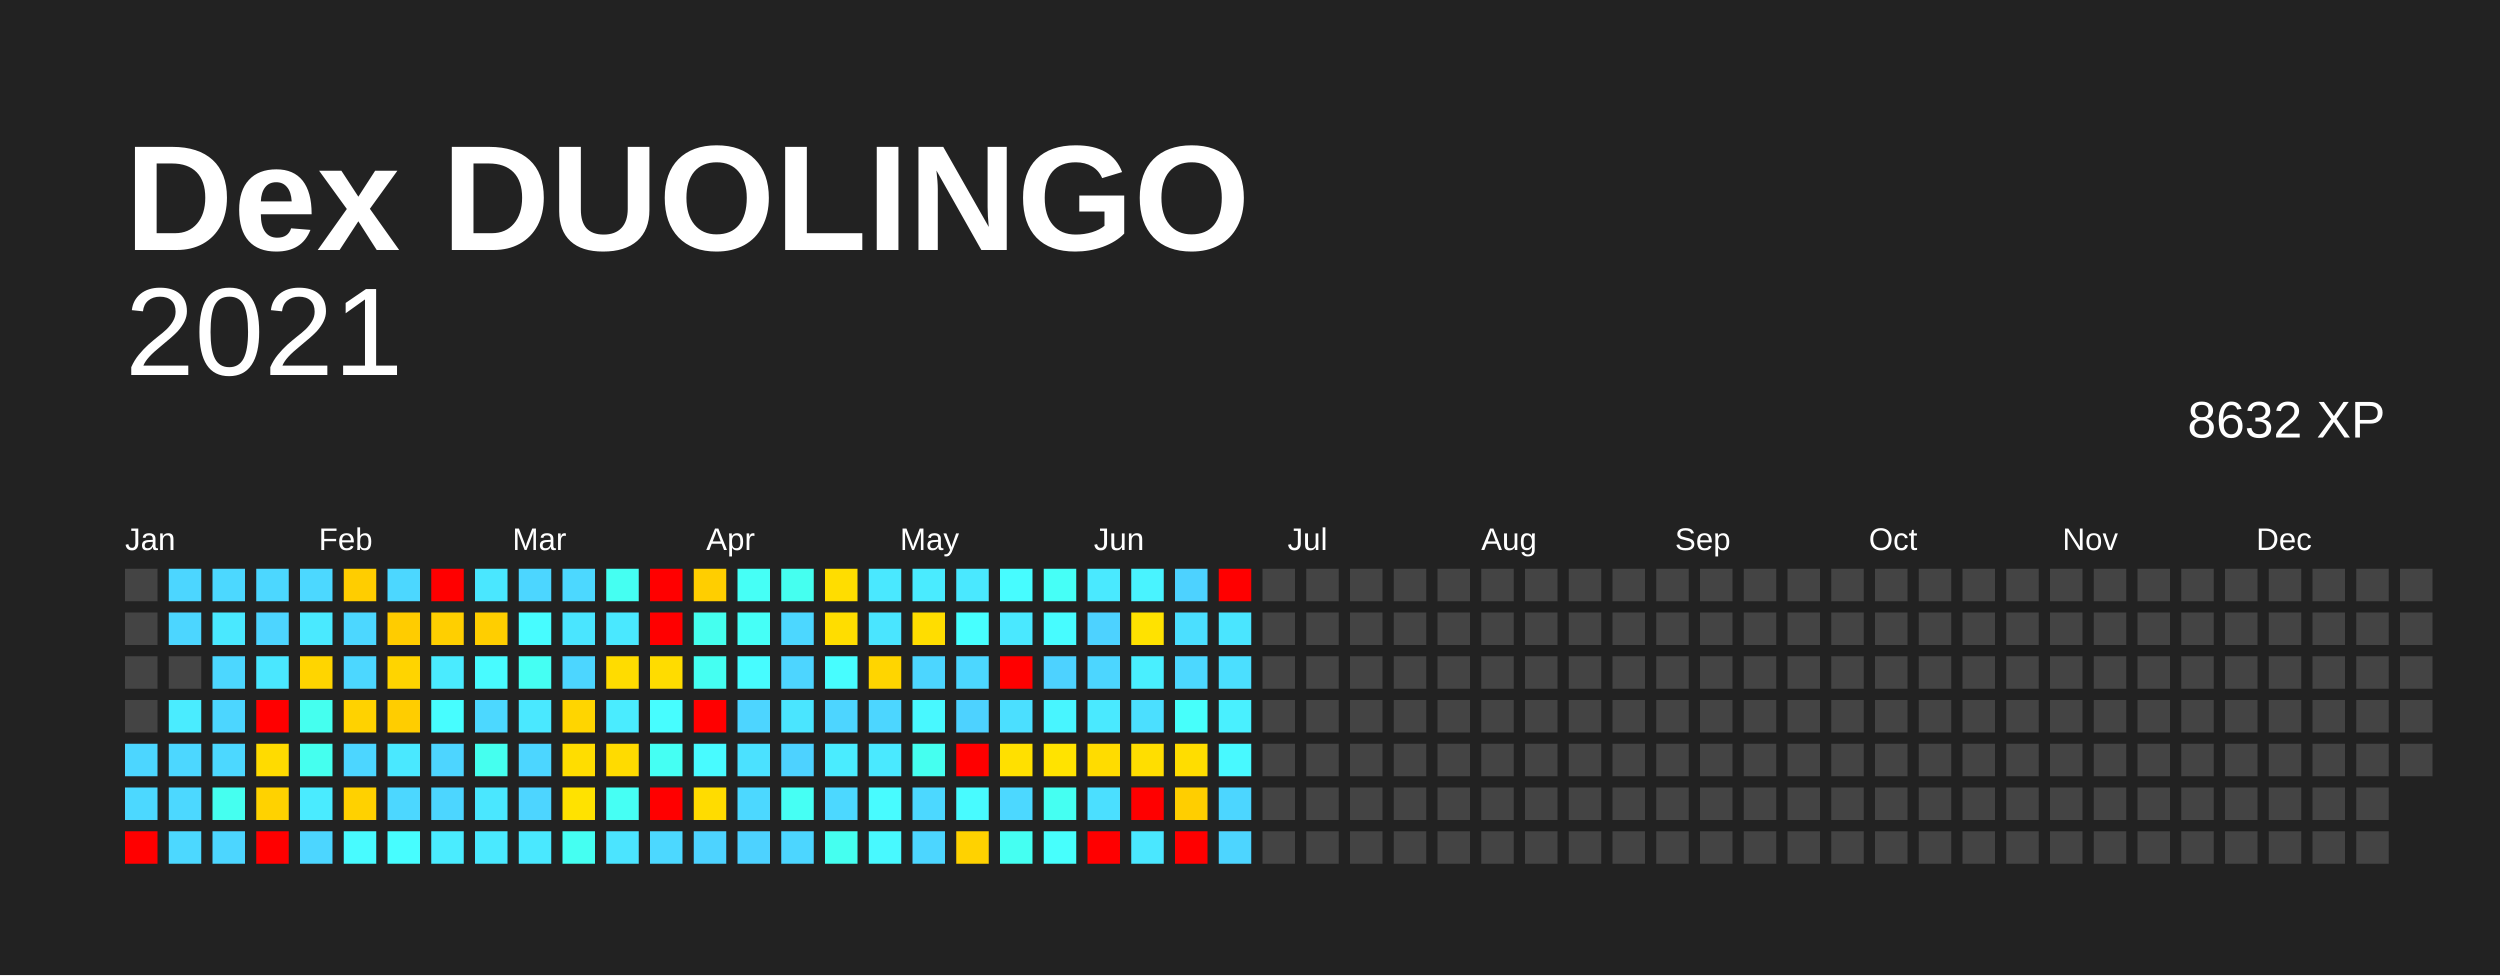
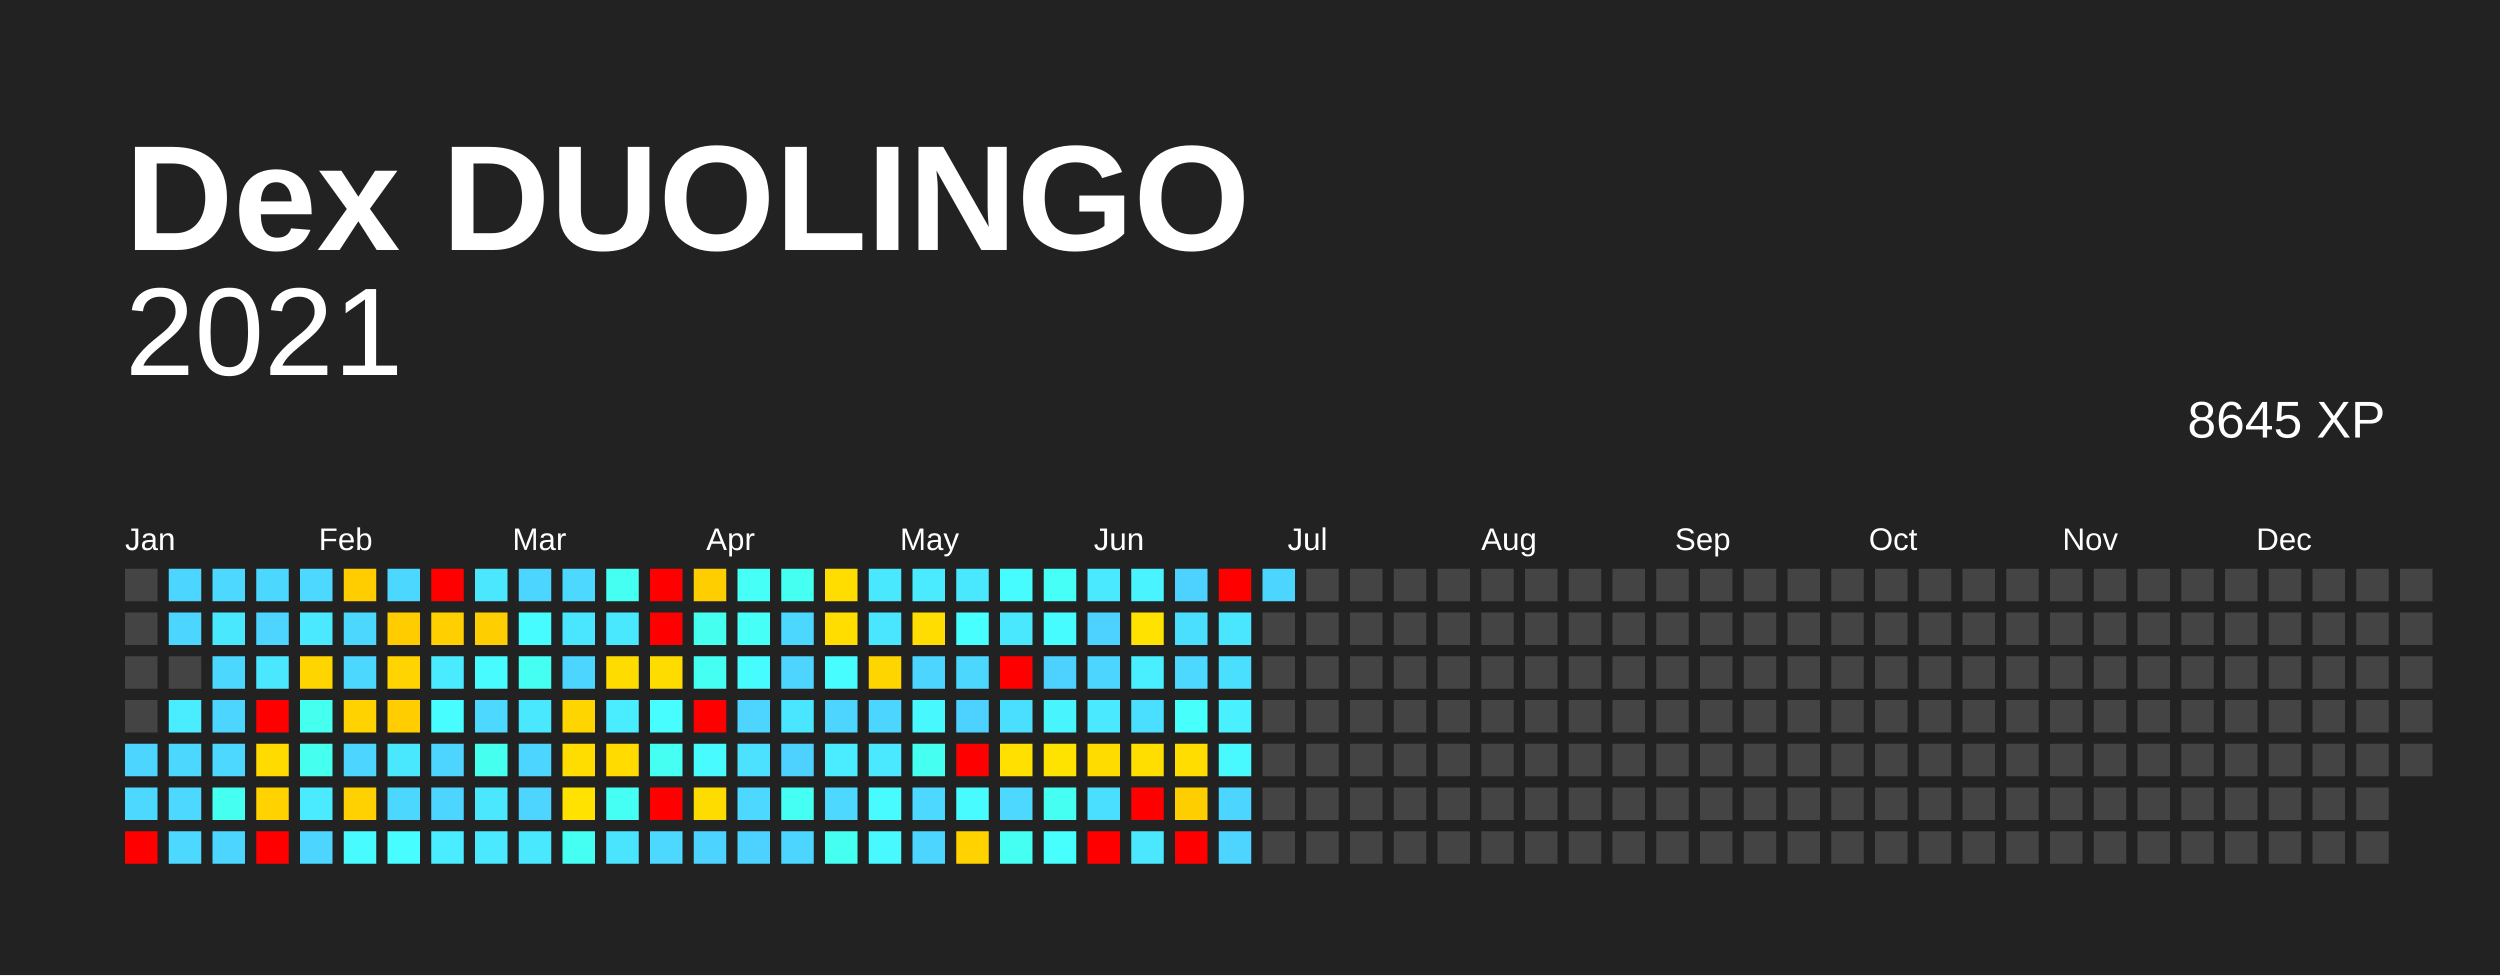
<svg xmlns="http://www.w3.org/2000/svg" baseProfile="full" height="78mm" version="1.1" viewBox="0,0,200,78" width="200mm">
  <defs />
  <rect fill="#222222" height="78" width="200" x="0" y="0" />
  <text fill="#FFFFFF" style="font-size:12px; font-family:Arial; font-weight:bold;" x="10" y="20">Dex DUOLINGO</text>
  <text alignment-baseline="hanging" fill="#FFFFFF" style="font-size:10.0px; font-family:Arial;" x="10" y="30">2021</text>
-   <text alignment-baseline="hanging" fill="#FFFFFF" style="font-size:4.125px; font-family:Arial;" x="175" y="35">8632 XP</text>
+   <text alignment-baseline="hanging" fill="#FFFFFF" style="font-size:4.125px; font-family:Arial;" x="175" y="35">8645 XP</text>
  <text fill="#FFFFFF" style="font-size:2.5px; font-family:Arial" x="10.0" y="44">Jan</text>
  <text fill="#FFFFFF" style="font-size:2.5px; font-family:Arial" x="25.5" y="44">Feb</text>
  <text fill="#FFFFFF" style="font-size:2.5px; font-family:Arial" x="41.0" y="44">Mar</text>
  <text fill="#FFFFFF" style="font-size:2.5px; font-family:Arial" x="56.5" y="44">Apr</text>
  <text fill="#FFFFFF" style="font-size:2.5px; font-family:Arial" x="72.0" y="44">May</text>
  <text fill="#FFFFFF" style="font-size:2.5px; font-family:Arial" x="87.5" y="44">Jun</text>
  <text fill="#FFFFFF" style="font-size:2.5px; font-family:Arial" x="103.0" y="44">Jul</text>
  <text fill="#FFFFFF" style="font-size:2.5px; font-family:Arial" x="118.5" y="44">Aug</text>
  <text fill="#FFFFFF" style="font-size:2.5px; font-family:Arial" x="134.0" y="44">Sep</text>
  <text fill="#FFFFFF" style="font-size:2.5px; font-family:Arial" x="149.5" y="44">Oct</text>
  <text fill="#FFFFFF" style="font-size:2.5px; font-family:Arial" x="165.0" y="44">Nov</text>
  <text fill="#FFFFFF" style="font-size:2.5px; font-family:Arial" x="180.5" y="44">Dec</text>
  <rect fill="#444444" height="2.6" width="2.6" x="10.0" y="45.5" />
  <rect fill="#444444" height="2.6" width="2.6" x="10.0" y="49.0" />
  <rect fill="#444444" height="2.6" width="2.6" x="10.0" y="52.5" />
  <rect fill="#444444" height="2.6" width="2.6" x="10.0" y="56.0" />
  <rect fill="#4cd6ff" height="2.6" width="2.6" x="10.0" y="59.5" />
  <rect fill="#4cd8ff" height="2.6" width="2.6" x="10.0" y="63.0" />
  <rect fill="red" height="2.6" width="2.6" x="10.0" y="66.5" />
  <rect fill="#4cd6ff" height="2.6" width="2.6" x="13.5" y="45.5" />
  <rect fill="#4cd6ff" height="2.6" width="2.6" x="13.5" y="49.0" />
  <rect fill="#444444" height="2.6" width="2.6" x="13.5" y="52.5" />
  <rect fill="#4aecff" height="2.6" width="2.6" x="13.5" y="56.0" />
  <rect fill="#4cd7ff" height="2.6" width="2.6" x="13.5" y="59.5" />
  <rect fill="#4cd8ff" height="2.6" width="2.6" x="13.5" y="63.0" />
  <rect fill="#4cd8ff" height="2.6" width="2.6" x="13.5" y="66.5" />
  <rect fill="#4cd8ff" height="2.6" width="2.6" x="17.0" y="45.5" />
  <rect fill="#4ae8ff" height="2.6" width="2.6" x="17.0" y="49.0" />
  <rect fill="#4cd7ff" height="2.6" width="2.6" x="17.0" y="52.5" />
  <rect fill="#4cd6ff" height="2.6" width="2.6" x="17.0" y="56.0" />
  <rect fill="#4cd8ff" height="2.6" width="2.6" x="17.0" y="59.5" />
  <rect fill="#45fff0" height="2.6" width="2.6" x="17.0" y="63.0" />
  <rect fill="#4cd6ff" height="2.6" width="2.6" x="17.0" y="66.5" />
  <rect fill="#4cd7ff" height="2.6" width="2.6" x="20.5" y="45.5" />
  <rect fill="#4dd5ff" height="2.6" width="2.6" x="20.5" y="49.0" />
  <rect fill="#4ae7ff" height="2.6" width="2.6" x="20.5" y="52.5" />
  <rect fill="red" height="2.6" width="2.6" x="20.5" y="56.0" />
  <rect fill="#ffdb00" height="2.6" width="2.6" x="20.5" y="59.5" />
  <rect fill="#ffd200" height="2.6" width="2.6" x="20.5" y="63.0" />
  <rect fill="red" height="2.6" width="2.6" x="20.5" y="66.5" />
  <rect fill="#4cd8ff" height="2.6" width="2.6" x="24.0" y="45.5" />
  <rect fill="#4ae9ff" height="2.6" width="2.6" x="24.0" y="49.0" />
  <rect fill="#ffd500" height="2.6" width="2.6" x="24.0" y="52.5" />
  <rect fill="#45ffef" height="2.6" width="2.6" x="24.0" y="56.0" />
  <rect fill="#45ffef" height="2.6" width="2.6" x="24.0" y="59.5" />
  <rect fill="#4aebff" height="2.6" width="2.6" x="24.0" y="63.0" />
  <rect fill="#4cd6ff" height="2.6" width="2.6" x="24.0" y="66.5" />
  <rect fill="#ffcd00" height="2.6" width="2.6" x="27.5" y="45.5" />
  <rect fill="#4cd7ff" height="2.6" width="2.6" x="27.5" y="49.0" />
  <rect fill="#4cd7ff" height="2.6" width="2.6" x="27.5" y="52.5" />
  <rect fill="#ffd200" height="2.6" width="2.6" x="27.5" y="56.0" />
  <rect fill="#4cd6ff" height="2.6" width="2.6" x="27.5" y="59.5" />
  <rect fill="#ffd100" height="2.6" width="2.6" x="27.5" y="63.0" />
  <rect fill="#48fbff" height="2.6" width="2.6" x="27.5" y="66.5" />
  <rect fill="#4cd7ff" height="2.6" width="2.6" x="31.0" y="45.5" />
  <rect fill="#ffcc00" height="2.6" width="2.6" x="31.0" y="49.0" />
  <rect fill="#ffd400" height="2.6" width="2.6" x="31.0" y="52.5" />
  <rect fill="#ffcd00" height="2.6" width="2.6" x="31.0" y="56.0" />
  <rect fill="#4ae8ff" height="2.6" width="2.6" x="31.0" y="59.5" />
  <rect fill="#4cd7ff" height="2.6" width="2.6" x="31.0" y="63.0" />
  <rect fill="#47fdff" height="2.6" width="2.6" x="31.0" y="66.5" />
  <rect fill="red" height="2.6" width="2.6" x="34.5" y="45.5" />
  <rect fill="#ffcf00" height="2.6" width="2.6" x="34.5" y="49.0" />
  <rect fill="#4aebff" height="2.6" width="2.6" x="34.5" y="52.5" />
  <rect fill="#47fdff" height="2.6" width="2.6" x="34.5" y="56.0" />
  <rect fill="#4dd5ff" height="2.6" width="2.6" x="34.5" y="59.5" />
  <rect fill="#4cd6ff" height="2.6" width="2.6" x="34.5" y="63.0" />
  <rect fill="#4aecff" height="2.6" width="2.6" x="34.5" y="66.5" />
  <rect fill="#4ae7ff" height="2.6" width="2.6" x="38.0" y="45.5" />
  <rect fill="#ffce00" height="2.6" width="2.6" x="38.0" y="49.0" />
  <rect fill="#48fbff" height="2.6" width="2.6" x="38.0" y="52.5" />
  <rect fill="#4cd8ff" height="2.6" width="2.6" x="38.0" y="56.0" />
  <rect fill="#45ffef" height="2.6" width="2.6" x="38.0" y="59.5" />
  <rect fill="#4ae7ff" height="2.6" width="2.6" x="38.0" y="63.0" />
  <rect fill="#4ae9ff" height="2.6" width="2.6" x="38.0" y="66.5" />
  <rect fill="#4cd6ff" height="2.6" width="2.6" x="41.5" y="45.5" />
  <rect fill="#47fcff" height="2.6" width="2.6" x="41.5" y="49.0" />
  <rect fill="#45fff3" height="2.6" width="2.6" x="41.5" y="52.5" />
  <rect fill="#4ae8ff" height="2.6" width="2.6" x="41.5" y="56.0" />
  <rect fill="#4cd6ff" height="2.6" width="2.6" x="41.5" y="59.5" />
  <rect fill="#4dd5ff" height="2.6" width="2.6" x="41.5" y="63.0" />
  <rect fill="#4ae8ff" height="2.6" width="2.6" x="41.5" y="66.5" />
  <rect fill="#4cd8ff" height="2.6" width="2.6" x="45.0" y="45.5" />
  <rect fill="#4ae5ff" height="2.6" width="2.6" x="45.0" y="49.0" />
  <rect fill="#4cd6ff" height="2.6" width="2.6" x="45.0" y="52.5" />
  <rect fill="#ffd500" height="2.6" width="2.6" x="45.0" y="56.0" />
  <rect fill="#ffdd00" height="2.6" width="2.6" x="45.0" y="59.5" />
  <rect fill="#ffe200" height="2.6" width="2.6" x="45.0" y="63.0" />
  <rect fill="#45fff2" height="2.6" width="2.6" x="45.0" y="66.5" />
  <rect fill="#45fff2" height="2.6" width="2.6" x="48.5" y="45.5" />
  <rect fill="#4ae8ff" height="2.6" width="2.6" x="48.5" y="49.0" />
  <rect fill="#ffdc00" height="2.6" width="2.6" x="48.5" y="52.5" />
  <rect fill="#4aecff" height="2.6" width="2.6" x="48.5" y="56.0" />
  <rect fill="#ffdb00" height="2.6" width="2.6" x="48.5" y="59.5" />
  <rect fill="#46fff4" height="2.6" width="2.6" x="48.5" y="63.0" />
  <rect fill="#4be4ff" height="2.6" width="2.6" x="48.5" y="66.5" />
  <rect fill="red" height="2.6" width="2.6" x="52.0" y="45.5" />
  <rect fill="red" height="2.6" width="2.6" x="52.0" y="49.0" />
  <rect fill="#ffdc00" height="2.6" width="2.6" x="52.0" y="52.5" />
  <rect fill="#47fdff" height="2.6" width="2.6" x="52.0" y="56.0" />
  <rect fill="#45fff3" height="2.6" width="2.6" x="52.0" y="59.5" />
  <rect fill="red" height="2.6" width="2.6" x="52.0" y="63.0" />
  <rect fill="#4cd8ff" height="2.6" width="2.6" x="52.0" y="66.5" />
  <rect fill="#ffce00" height="2.6" width="2.6" x="55.5" y="45.5" />
  <rect fill="#45ffef" height="2.6" width="2.6" x="55.5" y="49.0" />
  <rect fill="#45fff2" height="2.6" width="2.6" x="55.5" y="52.5" />
  <rect fill="red" height="2.6" width="2.6" x="55.5" y="56.0" />
  <rect fill="#48fbff" height="2.6" width="2.6" x="55.5" y="59.5" />
  <rect fill="#ffdc00" height="2.6" width="2.6" x="55.5" y="63.0" />
  <rect fill="#4dd3ff" height="2.6" width="2.6" x="55.5" y="66.5" />
  <rect fill="#46fff6" height="2.6" width="2.6" x="59.0" y="45.5" />
  <rect fill="#46fff7" height="2.6" width="2.6" x="59.0" y="49.0" />
  <rect fill="#47fcff" height="2.6" width="2.6" x="59.0" y="52.5" />
  <rect fill="#4dd5ff" height="2.6" width="2.6" x="59.0" y="56.0" />
  <rect fill="#4be1ff" height="2.6" width="2.6" x="59.0" y="59.5" />
  <rect fill="#4cd8ff" height="2.6" width="2.6" x="59.0" y="63.0" />
  <rect fill="#4dd2ff" height="2.6" width="2.6" x="59.0" y="66.5" />
  <rect fill="#45fff0" height="2.6" width="2.6" x="62.5" y="45.5" />
  <rect fill="#4cd7ff" height="2.6" width="2.6" x="62.5" y="49.0" />
  <rect fill="#4dd5ff" height="2.6" width="2.6" x="62.5" y="52.5" />
  <rect fill="#4ae5ff" height="2.6" width="2.6" x="62.5" y="56.0" />
  <rect fill="#4dd2ff" height="2.6" width="2.6" x="62.5" y="59.5" />
  <rect fill="#46fff4" height="2.6" width="2.6" x="62.5" y="63.0" />
  <rect fill="#4cd6ff" height="2.6" width="2.6" x="62.5" y="66.5" />
  <rect fill="#ffdd00" height="2.6" width="2.6" x="66.0" y="45.5" />
  <rect fill="#ffdd00" height="2.6" width="2.6" x="66.0" y="49.0" />
  <rect fill="#47fdff" height="2.6" width="2.6" x="66.0" y="52.5" />
  <rect fill="#4dd5ff" height="2.6" width="2.6" x="66.0" y="56.0" />
  <rect fill="#4aecff" height="2.6" width="2.6" x="66.0" y="59.5" />
  <rect fill="#4cd8ff" height="2.6" width="2.6" x="66.0" y="63.0" />
  <rect fill="#45fff0" height="2.6" width="2.6" x="66.0" y="66.5" />
  <rect fill="#4ae8ff" height="2.6" width="2.6" x="69.5" y="45.5" />
  <rect fill="#4ae5ff" height="2.6" width="2.6" x="69.5" y="49.0" />
  <rect fill="#ffd500" height="2.6" width="2.6" x="69.5" y="52.5" />
  <rect fill="#4cd6ff" height="2.6" width="2.6" x="69.5" y="56.0" />
  <rect fill="#4ae9ff" height="2.6" width="2.6" x="69.5" y="59.5" />
  <rect fill="#48fbff" height="2.6" width="2.6" x="69.5" y="63.0" />
  <rect fill="#48f9ff" height="2.6" width="2.6" x="69.5" y="66.5" />
  <rect fill="#4aebff" height="2.6" width="2.6" x="73.0" y="45.5" />
  <rect fill="#ffdd00" height="2.6" width="2.6" x="73.0" y="49.0" />
  <rect fill="#4cd6ff" height="2.6" width="2.6" x="73.0" y="52.5" />
  <rect fill="#48f8ff" height="2.6" width="2.6" x="73.0" y="56.0" />
  <rect fill="#45fff0" height="2.6" width="2.6" x="73.0" y="59.5" />
  <rect fill="#4cd8ff" height="2.6" width="2.6" x="73.0" y="63.0" />
  <rect fill="#4cd6ff" height="2.6" width="2.6" x="73.0" y="66.5" />
  <rect fill="#4ae8ff" height="2.6" width="2.6" x="76.5" y="45.5" />
  <rect fill="#47ffff" height="2.6" width="2.6" x="76.5" y="49.0" />
  <rect fill="#4cd7ff" height="2.6" width="2.6" x="76.5" y="52.5" />
  <rect fill="#4dd2ff" height="2.6" width="2.6" x="76.5" y="56.0" />
  <rect fill="red" height="2.6" width="2.6" x="76.5" y="59.5" />
  <rect fill="#48fbff" height="2.6" width="2.6" x="76.5" y="63.0" />
  <rect fill="#ffd200" height="2.6" width="2.6" x="76.5" y="66.5" />
  <rect fill="#47fcff" height="2.6" width="2.6" x="80.0" y="45.5" />
  <rect fill="#4ae8ff" height="2.6" width="2.6" x="80.0" y="49.0" />
  <rect fill="red" height="2.6" width="2.6" x="80.0" y="52.5" />
  <rect fill="#4bdfff" height="2.6" width="2.6" x="80.0" y="56.0" />
  <rect fill="#ffe000" height="2.6" width="2.6" x="80.0" y="59.5" />
  <rect fill="#4cd8ff" height="2.6" width="2.6" x="80.0" y="63.0" />
  <rect fill="#45fff2" height="2.6" width="2.6" x="80.0" y="66.5" />
  <rect fill="#46fff7" height="2.6" width="2.6" x="83.5" y="45.5" />
  <rect fill="#47fcff" height="2.6" width="2.6" x="83.5" y="49.0" />
  <rect fill="#4dd2ff" height="2.6" width="2.6" x="83.5" y="52.5" />
  <rect fill="#48f5ff" height="2.6" width="2.6" x="83.5" y="56.0" />
  <rect fill="#ffe300" height="2.6" width="2.6" x="83.5" y="59.5" />
  <rect fill="#45fff2" height="2.6" width="2.6" x="83.5" y="63.0" />
  <rect fill="#47fffd" height="2.6" width="2.6" x="83.5" y="66.5" />
  <rect fill="#4ae9ff" height="2.6" width="2.6" x="87.0" y="45.5" />
  <rect fill="#4dd2ff" height="2.6" width="2.6" x="87.0" y="49.0" />
  <rect fill="#4cd6ff" height="2.6" width="2.6" x="87.0" y="52.5" />
  <rect fill="#4ae9ff" height="2.6" width="2.6" x="87.0" y="56.0" />
  <rect fill="#ffdc00" height="2.6" width="2.6" x="87.0" y="59.5" />
  <rect fill="#4bdfff" height="2.6" width="2.6" x="87.0" y="63.0" />
  <rect fill="red" height="2.6" width="2.6" x="87.0" y="66.5" />
  <rect fill="#49f3ff" height="2.6" width="2.6" x="90.5" y="45.5" />
  <rect fill="#ffe200" height="2.6" width="2.6" x="90.5" y="49.0" />
  <rect fill="#49efff" height="2.6" width="2.6" x="90.5" y="52.5" />
  <rect fill="#4bdfff" height="2.6" width="2.6" x="90.5" y="56.0" />
  <rect fill="#ffde00" height="2.6" width="2.6" x="90.5" y="59.5" />
  <rect fill="red" height="2.6" width="2.6" x="90.5" y="63.0" />
  <rect fill="#4ae7ff" height="2.6" width="2.6" x="90.5" y="66.5" />
  <rect fill="#4dd2ff" height="2.6" width="2.6" x="94.0" y="45.5" />
  <rect fill="#4bdfff" height="2.6" width="2.6" x="94.0" y="49.0" />
  <rect fill="#4cd8ff" height="2.6" width="2.6" x="94.0" y="52.5" />
  <rect fill="#47fffb" height="2.6" width="2.6" x="94.0" y="56.0" />
  <rect fill="#ffdd00" height="2.6" width="2.6" x="94.0" y="59.5" />
  <rect fill="#ffce00" height="2.6" width="2.6" x="94.0" y="63.0" />
  <rect fill="red" height="2.6" width="2.6" x="94.0" y="66.5" />
  <rect fill="red" height="2.6" width="2.6" x="97.5" y="45.5" />
  <rect fill="#4ae5ff" height="2.6" width="2.6" x="97.5" y="49.0" />
  <rect fill="#4bdfff" height="2.6" width="2.6" x="97.5" y="52.5" />
  <rect fill="#49f0ff" height="2.6" width="2.6" x="97.5" y="56.0" />
  <rect fill="#48f9ff" height="2.6" width="2.6" x="97.5" y="59.5" />
  <rect fill="#4cd6ff" height="2.6" width="2.6" x="97.5" y="63.0" />
  <rect fill="#4dd5ff" height="2.6" width="2.6" x="97.5" y="66.5" />
-   <rect fill="#444444" height="2.6" width="2.6" x="101.0" y="45.5" />
+   <rect fill="#4cd6ff" height="2.6" width="2.6" x="101.0" y="45.5" />
  <rect fill="#444444" height="2.6" width="2.6" x="101.0" y="49.0" />
  <rect fill="#444444" height="2.6" width="2.6" x="101.0" y="52.5" />
  <rect fill="#444444" height="2.6" width="2.6" x="101.0" y="56.0" />
  <rect fill="#444444" height="2.6" width="2.6" x="101.0" y="59.5" />
  <rect fill="#444444" height="2.6" width="2.6" x="101.0" y="63.0" />
  <rect fill="#444444" height="2.6" width="2.6" x="101.0" y="66.5" />
  <rect fill="#444444" height="2.6" width="2.6" x="104.5" y="45.5" />
  <rect fill="#444444" height="2.6" width="2.6" x="104.5" y="49.0" />
  <rect fill="#444444" height="2.6" width="2.6" x="104.5" y="52.5" />
  <rect fill="#444444" height="2.6" width="2.6" x="104.5" y="56.0" />
  <rect fill="#444444" height="2.6" width="2.6" x="104.5" y="59.5" />
  <rect fill="#444444" height="2.6" width="2.6" x="104.5" y="63.0" />
  <rect fill="#444444" height="2.6" width="2.6" x="104.5" y="66.5" />
  <rect fill="#444444" height="2.6" width="2.6" x="108.0" y="45.5" />
  <rect fill="#444444" height="2.6" width="2.6" x="108.0" y="49.0" />
  <rect fill="#444444" height="2.6" width="2.6" x="108.0" y="52.5" />
  <rect fill="#444444" height="2.6" width="2.6" x="108.0" y="56.0" />
  <rect fill="#444444" height="2.6" width="2.6" x="108.0" y="59.5" />
  <rect fill="#444444" height="2.6" width="2.6" x="108.0" y="63.0" />
  <rect fill="#444444" height="2.6" width="2.6" x="108.0" y="66.5" />
  <rect fill="#444444" height="2.6" width="2.6" x="111.5" y="45.5" />
  <rect fill="#444444" height="2.6" width="2.6" x="111.5" y="49.0" />
  <rect fill="#444444" height="2.6" width="2.6" x="111.5" y="52.5" />
  <rect fill="#444444" height="2.6" width="2.6" x="111.5" y="56.0" />
  <rect fill="#444444" height="2.6" width="2.6" x="111.5" y="59.5" />
  <rect fill="#444444" height="2.6" width="2.6" x="111.5" y="63.0" />
  <rect fill="#444444" height="2.6" width="2.6" x="111.5" y="66.5" />
  <rect fill="#444444" height="2.6" width="2.6" x="115.0" y="45.5" />
  <rect fill="#444444" height="2.6" width="2.6" x="115.0" y="49.0" />
  <rect fill="#444444" height="2.6" width="2.6" x="115.0" y="52.5" />
  <rect fill="#444444" height="2.6" width="2.6" x="115.0" y="56.0" />
  <rect fill="#444444" height="2.6" width="2.6" x="115.0" y="59.5" />
  <rect fill="#444444" height="2.6" width="2.6" x="115.0" y="63.0" />
  <rect fill="#444444" height="2.6" width="2.6" x="115.0" y="66.5" />
  <rect fill="#444444" height="2.6" width="2.6" x="118.5" y="45.5" />
  <rect fill="#444444" height="2.6" width="2.6" x="118.5" y="49.0" />
  <rect fill="#444444" height="2.6" width="2.6" x="118.5" y="52.5" />
  <rect fill="#444444" height="2.6" width="2.6" x="118.5" y="56.0" />
  <rect fill="#444444" height="2.6" width="2.6" x="118.5" y="59.5" />
  <rect fill="#444444" height="2.6" width="2.6" x="118.5" y="63.0" />
  <rect fill="#444444" height="2.6" width="2.6" x="118.5" y="66.5" />
  <rect fill="#444444" height="2.6" width="2.6" x="122.0" y="45.5" />
  <rect fill="#444444" height="2.6" width="2.6" x="122.0" y="49.0" />
  <rect fill="#444444" height="2.6" width="2.6" x="122.0" y="52.5" />
  <rect fill="#444444" height="2.6" width="2.6" x="122.0" y="56.0" />
  <rect fill="#444444" height="2.6" width="2.6" x="122.0" y="59.5" />
  <rect fill="#444444" height="2.6" width="2.6" x="122.0" y="63.0" />
  <rect fill="#444444" height="2.6" width="2.6" x="122.0" y="66.5" />
  <rect fill="#444444" height="2.6" width="2.6" x="125.5" y="45.5" />
  <rect fill="#444444" height="2.6" width="2.6" x="125.5" y="49.0" />
  <rect fill="#444444" height="2.6" width="2.6" x="125.5" y="52.5" />
  <rect fill="#444444" height="2.6" width="2.6" x="125.5" y="56.0" />
  <rect fill="#444444" height="2.6" width="2.6" x="125.5" y="59.5" />
  <rect fill="#444444" height="2.6" width="2.6" x="125.5" y="63.0" />
  <rect fill="#444444" height="2.6" width="2.6" x="125.5" y="66.5" />
  <rect fill="#444444" height="2.6" width="2.6" x="129.0" y="45.5" />
  <rect fill="#444444" height="2.6" width="2.6" x="129.0" y="49.0" />
  <rect fill="#444444" height="2.6" width="2.6" x="129.0" y="52.5" />
  <rect fill="#444444" height="2.6" width="2.6" x="129.0" y="56.0" />
  <rect fill="#444444" height="2.6" width="2.6" x="129.0" y="59.5" />
  <rect fill="#444444" height="2.6" width="2.6" x="129.0" y="63.0" />
  <rect fill="#444444" height="2.6" width="2.6" x="129.0" y="66.5" />
  <rect fill="#444444" height="2.6" width="2.6" x="132.5" y="45.5" />
  <rect fill="#444444" height="2.6" width="2.6" x="132.5" y="49.0" />
  <rect fill="#444444" height="2.6" width="2.6" x="132.5" y="52.5" />
  <rect fill="#444444" height="2.6" width="2.6" x="132.5" y="56.0" />
  <rect fill="#444444" height="2.6" width="2.6" x="132.5" y="59.5" />
  <rect fill="#444444" height="2.6" width="2.6" x="132.5" y="63.0" />
  <rect fill="#444444" height="2.6" width="2.6" x="132.5" y="66.5" />
  <rect fill="#444444" height="2.6" width="2.6" x="136.0" y="45.5" />
  <rect fill="#444444" height="2.6" width="2.6" x="136.0" y="49.0" />
  <rect fill="#444444" height="2.6" width="2.6" x="136.0" y="52.5" />
  <rect fill="#444444" height="2.6" width="2.6" x="136.0" y="56.0" />
  <rect fill="#444444" height="2.6" width="2.6" x="136.0" y="59.5" />
  <rect fill="#444444" height="2.6" width="2.6" x="136.0" y="63.0" />
  <rect fill="#444444" height="2.6" width="2.6" x="136.0" y="66.5" />
  <rect fill="#444444" height="2.6" width="2.6" x="139.5" y="45.5" />
  <rect fill="#444444" height="2.6" width="2.6" x="139.5" y="49.0" />
  <rect fill="#444444" height="2.6" width="2.6" x="139.5" y="52.5" />
  <rect fill="#444444" height="2.6" width="2.6" x="139.5" y="56.0" />
  <rect fill="#444444" height="2.6" width="2.6" x="139.5" y="59.5" />
  <rect fill="#444444" height="2.6" width="2.6" x="139.5" y="63.0" />
  <rect fill="#444444" height="2.6" width="2.6" x="139.5" y="66.5" />
  <rect fill="#444444" height="2.6" width="2.6" x="143.0" y="45.5" />
  <rect fill="#444444" height="2.6" width="2.6" x="143.0" y="49.0" />
  <rect fill="#444444" height="2.6" width="2.6" x="143.0" y="52.5" />
  <rect fill="#444444" height="2.6" width="2.6" x="143.0" y="56.0" />
  <rect fill="#444444" height="2.6" width="2.6" x="143.0" y="59.5" />
  <rect fill="#444444" height="2.6" width="2.6" x="143.0" y="63.0" />
  <rect fill="#444444" height="2.6" width="2.6" x="143.0" y="66.5" />
  <rect fill="#444444" height="2.6" width="2.6" x="146.5" y="45.5" />
  <rect fill="#444444" height="2.6" width="2.6" x="146.5" y="49.0" />
  <rect fill="#444444" height="2.6" width="2.6" x="146.5" y="52.5" />
  <rect fill="#444444" height="2.6" width="2.6" x="146.5" y="56.0" />
  <rect fill="#444444" height="2.6" width="2.6" x="146.5" y="59.5" />
  <rect fill="#444444" height="2.6" width="2.6" x="146.5" y="63.0" />
  <rect fill="#444444" height="2.6" width="2.6" x="146.5" y="66.5" />
  <rect fill="#444444" height="2.6" width="2.6" x="150.0" y="45.5" />
  <rect fill="#444444" height="2.6" width="2.6" x="150.0" y="49.0" />
  <rect fill="#444444" height="2.6" width="2.6" x="150.0" y="52.5" />
  <rect fill="#444444" height="2.6" width="2.6" x="150.0" y="56.0" />
  <rect fill="#444444" height="2.6" width="2.6" x="150.0" y="59.5" />
  <rect fill="#444444" height="2.6" width="2.6" x="150.0" y="63.0" />
  <rect fill="#444444" height="2.6" width="2.6" x="150.0" y="66.5" />
  <rect fill="#444444" height="2.6" width="2.6" x="153.5" y="45.5" />
  <rect fill="#444444" height="2.6" width="2.6" x="153.5" y="49.0" />
  <rect fill="#444444" height="2.6" width="2.6" x="153.5" y="52.5" />
  <rect fill="#444444" height="2.6" width="2.6" x="153.5" y="56.0" />
  <rect fill="#444444" height="2.6" width="2.6" x="153.5" y="59.5" />
  <rect fill="#444444" height="2.6" width="2.6" x="153.5" y="63.0" />
  <rect fill="#444444" height="2.6" width="2.6" x="153.5" y="66.5" />
  <rect fill="#444444" height="2.6" width="2.6" x="157.0" y="45.5" />
  <rect fill="#444444" height="2.6" width="2.6" x="157.0" y="49.0" />
  <rect fill="#444444" height="2.6" width="2.6" x="157.0" y="52.5" />
  <rect fill="#444444" height="2.6" width="2.6" x="157.0" y="56.0" />
  <rect fill="#444444" height="2.6" width="2.6" x="157.0" y="59.5" />
  <rect fill="#444444" height="2.6" width="2.6" x="157.0" y="63.0" />
  <rect fill="#444444" height="2.6" width="2.6" x="157.0" y="66.5" />
  <rect fill="#444444" height="2.6" width="2.6" x="160.5" y="45.5" />
  <rect fill="#444444" height="2.6" width="2.6" x="160.5" y="49.0" />
  <rect fill="#444444" height="2.6" width="2.6" x="160.5" y="52.5" />
  <rect fill="#444444" height="2.6" width="2.6" x="160.5" y="56.0" />
  <rect fill="#444444" height="2.6" width="2.6" x="160.5" y="59.5" />
  <rect fill="#444444" height="2.6" width="2.6" x="160.5" y="63.0" />
  <rect fill="#444444" height="2.6" width="2.6" x="160.5" y="66.5" />
  <rect fill="#444444" height="2.6" width="2.6" x="164.0" y="45.5" />
  <rect fill="#444444" height="2.6" width="2.6" x="164.0" y="49.0" />
  <rect fill="#444444" height="2.6" width="2.6" x="164.0" y="52.5" />
  <rect fill="#444444" height="2.6" width="2.6" x="164.0" y="56.0" />
  <rect fill="#444444" height="2.6" width="2.6" x="164.0" y="59.5" />
  <rect fill="#444444" height="2.6" width="2.6" x="164.0" y="63.0" />
  <rect fill="#444444" height="2.6" width="2.6" x="164.0" y="66.5" />
  <rect fill="#444444" height="2.6" width="2.6" x="167.5" y="45.5" />
  <rect fill="#444444" height="2.6" width="2.6" x="167.5" y="49.0" />
  <rect fill="#444444" height="2.6" width="2.6" x="167.5" y="52.5" />
  <rect fill="#444444" height="2.6" width="2.6" x="167.5" y="56.0" />
  <rect fill="#444444" height="2.6" width="2.6" x="167.5" y="59.5" />
  <rect fill="#444444" height="2.6" width="2.6" x="167.5" y="63.0" />
  <rect fill="#444444" height="2.6" width="2.6" x="167.5" y="66.5" />
  <rect fill="#444444" height="2.6" width="2.6" x="171.0" y="45.5" />
  <rect fill="#444444" height="2.6" width="2.6" x="171.0" y="49.0" />
  <rect fill="#444444" height="2.6" width="2.6" x="171.0" y="52.5" />
  <rect fill="#444444" height="2.6" width="2.6" x="171.0" y="56.0" />
  <rect fill="#444444" height="2.6" width="2.6" x="171.0" y="59.5" />
  <rect fill="#444444" height="2.6" width="2.6" x="171.0" y="63.0" />
  <rect fill="#444444" height="2.6" width="2.6" x="171.0" y="66.5" />
  <rect fill="#444444" height="2.6" width="2.6" x="174.5" y="45.5" />
  <rect fill="#444444" height="2.6" width="2.6" x="174.5" y="49.0" />
  <rect fill="#444444" height="2.6" width="2.6" x="174.5" y="52.5" />
  <rect fill="#444444" height="2.6" width="2.6" x="174.5" y="56.0" />
  <rect fill="#444444" height="2.6" width="2.6" x="174.5" y="59.5" />
  <rect fill="#444444" height="2.6" width="2.6" x="174.5" y="63.0" />
  <rect fill="#444444" height="2.6" width="2.6" x="174.5" y="66.5" />
  <rect fill="#444444" height="2.6" width="2.6" x="178.0" y="45.5" />
  <rect fill="#444444" height="2.6" width="2.6" x="178.0" y="49.0" />
  <rect fill="#444444" height="2.6" width="2.6" x="178.0" y="52.5" />
  <rect fill="#444444" height="2.6" width="2.6" x="178.0" y="56.0" />
  <rect fill="#444444" height="2.6" width="2.6" x="178.0" y="59.5" />
  <rect fill="#444444" height="2.6" width="2.6" x="178.0" y="63.0" />
  <rect fill="#444444" height="2.6" width="2.6" x="178.0" y="66.5" />
  <rect fill="#444444" height="2.6" width="2.6" x="181.5" y="45.5" />
  <rect fill="#444444" height="2.6" width="2.6" x="181.5" y="49.0" />
  <rect fill="#444444" height="2.6" width="2.6" x="181.5" y="52.5" />
  <rect fill="#444444" height="2.6" width="2.6" x="181.5" y="56.0" />
  <rect fill="#444444" height="2.6" width="2.6" x="181.5" y="59.5" />
  <rect fill="#444444" height="2.6" width="2.6" x="181.5" y="63.0" />
  <rect fill="#444444" height="2.6" width="2.6" x="181.5" y="66.5" />
  <rect fill="#444444" height="2.6" width="2.6" x="185.0" y="45.5" />
  <rect fill="#444444" height="2.6" width="2.6" x="185.0" y="49.0" />
  <rect fill="#444444" height="2.6" width="2.6" x="185.0" y="52.5" />
  <rect fill="#444444" height="2.6" width="2.6" x="185.0" y="56.0" />
  <rect fill="#444444" height="2.6" width="2.6" x="185.0" y="59.5" />
  <rect fill="#444444" height="2.6" width="2.6" x="185.0" y="63.0" />
  <rect fill="#444444" height="2.6" width="2.6" x="185.0" y="66.5" />
  <rect fill="#444444" height="2.6" width="2.6" x="188.5" y="45.5" />
  <rect fill="#444444" height="2.6" width="2.6" x="188.5" y="49.0" />
  <rect fill="#444444" height="2.6" width="2.6" x="188.5" y="52.5" />
  <rect fill="#444444" height="2.6" width="2.6" x="188.5" y="56.0" />
  <rect fill="#444444" height="2.6" width="2.6" x="188.5" y="59.5" />
  <rect fill="#444444" height="2.6" width="2.6" x="188.5" y="63.0" />
  <rect fill="#444444" height="2.6" width="2.6" x="188.5" y="66.5" />
  <rect fill="#444444" height="2.6" width="2.6" x="192.0" y="45.5" />
  <rect fill="#444444" height="2.6" width="2.6" x="192.0" y="49.0" />
  <rect fill="#444444" height="2.6" width="2.6" x="192.0" y="52.5" />
  <rect fill="#444444" height="2.6" width="2.6" x="192.0" y="56.0" />
  <rect fill="#444444" height="2.6" width="2.6" x="192.0" y="59.5" />
</svg>
